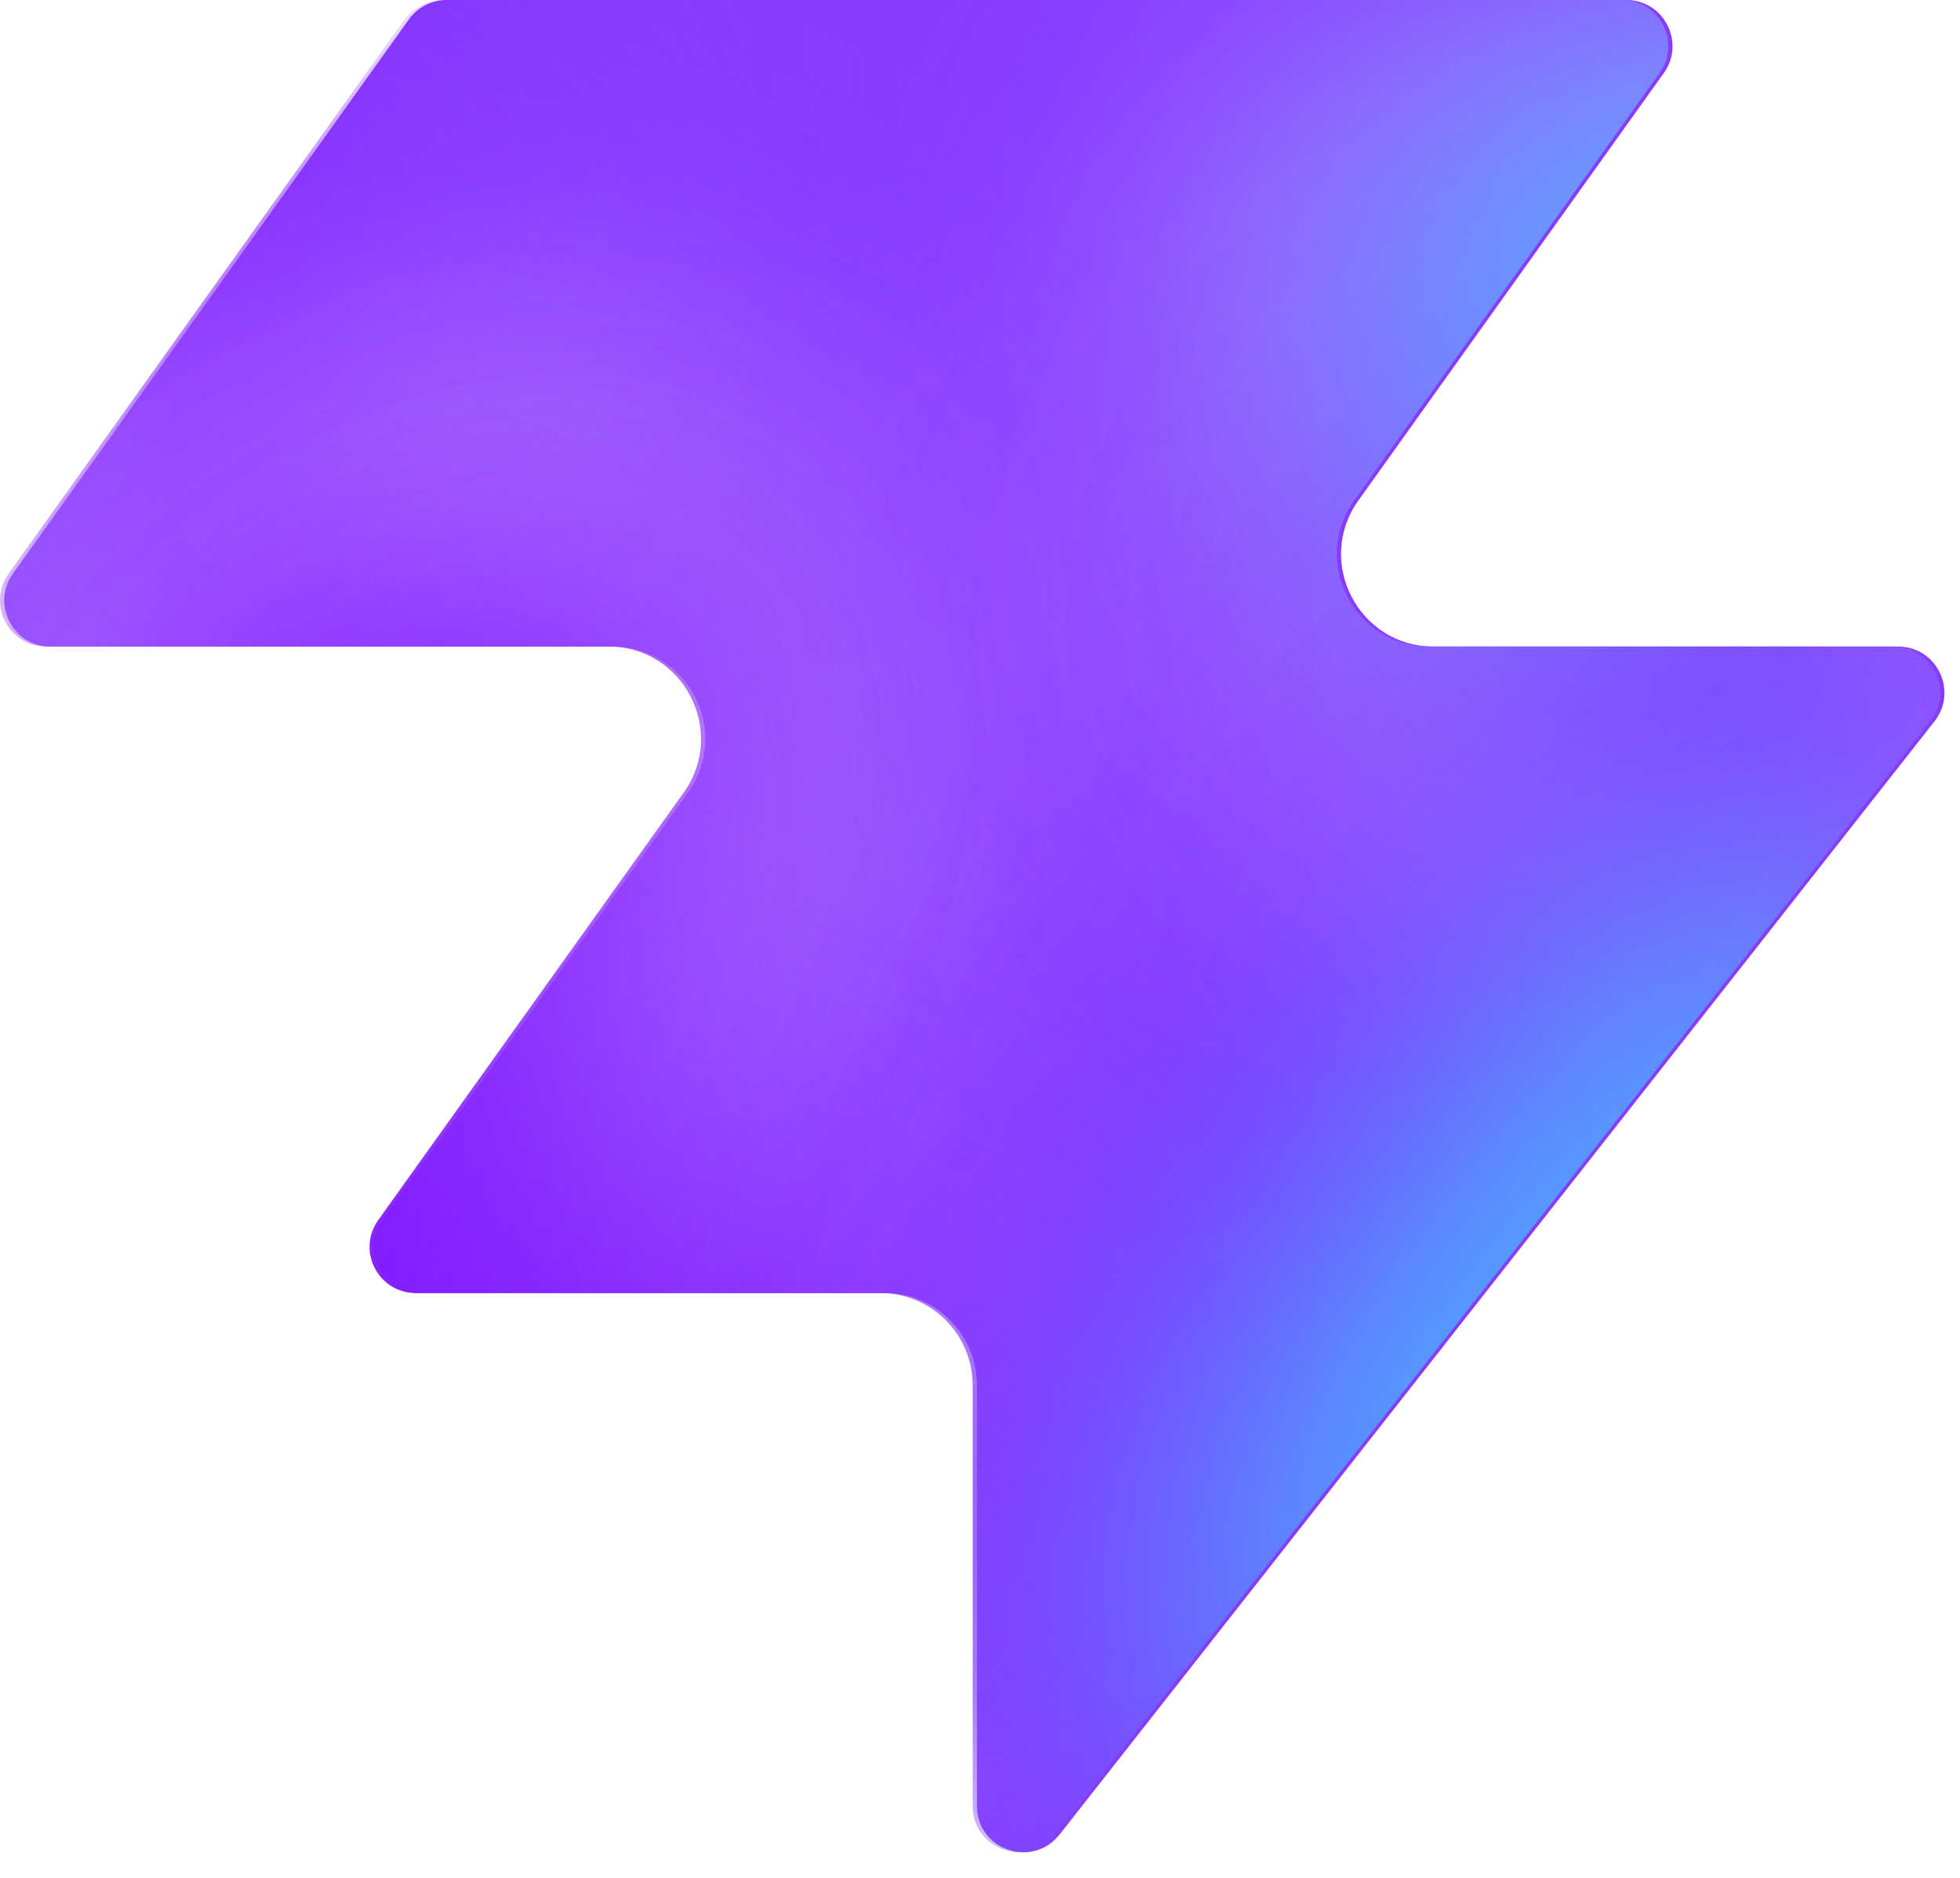
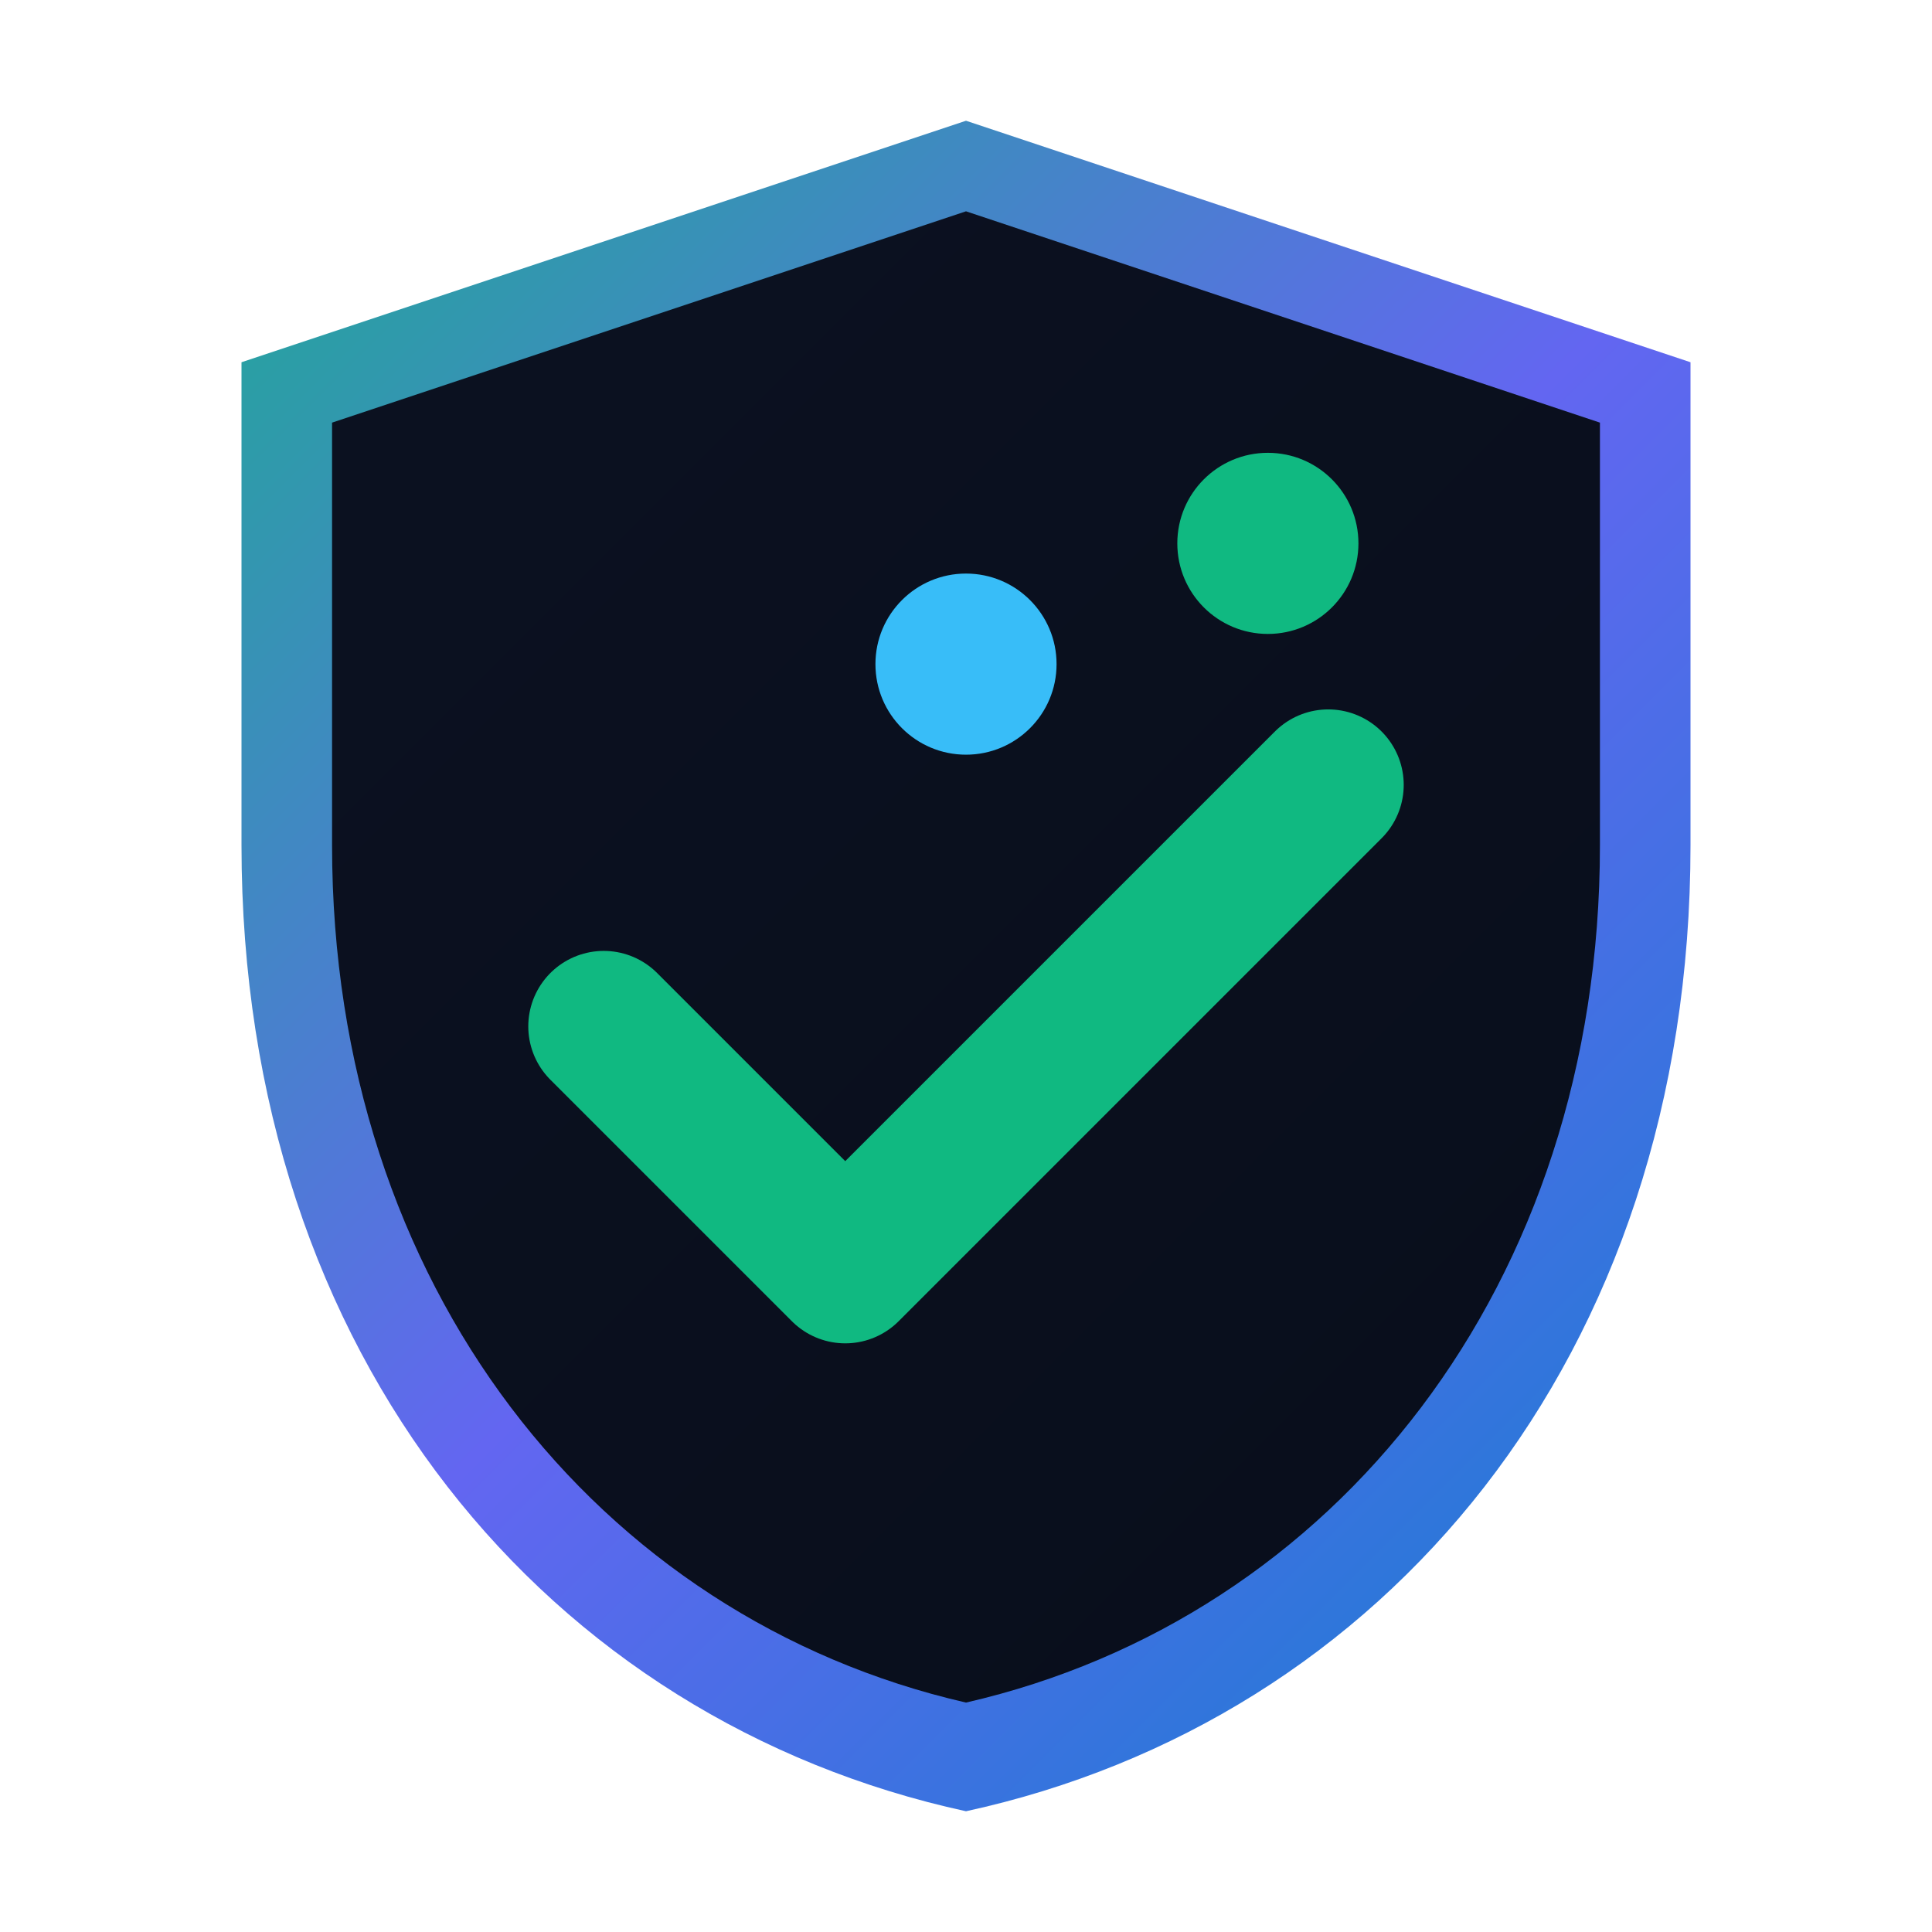
- <svg xmlns="http://www.w3.org/2000/svg" width="48" height="46" fill="none" viewBox="0 0 48 46">
-   <path fill="#863bff" d="M25.946 44.938c-.664.845-2.021.375-2.021-.698V33.937a2.26 2.26 0 0 0-2.262-2.262H10.287c-.92 0-1.456-1.04-.92-1.788l7.48-10.471c1.07-1.497 0-3.578-1.842-3.578H1.237c-.92 0-1.456-1.04-.92-1.788L10.013.474c.214-.297.556-.474.92-.474h28.894c.92 0 1.456 1.04.92 1.788l-7.48 10.471c-1.07 1.498 0 3.579 1.842 3.579h11.377c.943 0 1.473 1.088.89 1.83L25.947 44.94z" style="fill:#863bff;fill:color(display-p3 .525 .23 1);fill-opacity:1" />
-   <mask id="a" width="48" height="46" x="0" y="0" maskUnits="userSpaceOnUse" style="mask-type:alpha">
-     <path fill="#000" d="M25.842 44.938c-.664.844-2.021.375-2.021-.698V33.937a2.26 2.26 0 0 0-2.262-2.262H10.183c-.92 0-1.456-1.04-.92-1.788l7.48-10.471c1.07-1.498 0-3.579-1.842-3.579H1.133c-.92 0-1.456-1.04-.92-1.787L9.91.473c.214-.297.556-.474.92-.474h28.894c.92 0 1.456 1.04.92 1.788l-7.48 10.471c-1.07 1.498 0 3.578 1.842 3.578h11.377c.943 0 1.473 1.088.89 1.832L25.843 44.94z" style="fill:#000;fill-opacity:1" />
-   </mask>
-   <g mask="url(#a)">
-     <g filter="url(#b)">
-       <ellipse cx="5.508" cy="14.704" fill="#ede6ff" rx="5.508" ry="14.704" style="fill:#ede6ff;fill:color(display-p3 .927 .903 1);fill-opacity:1" transform="matrix(.00324 1 1 -.00324 -4.47 31.516)" />
-     </g>
-     <g filter="url(#c)">
-       <ellipse cx="10.399" cy="29.851" fill="#ede6ff" rx="10.399" ry="29.851" style="fill:#ede6ff;fill:color(display-p3 .927 .903 1);fill-opacity:1" transform="matrix(.00324 1 1 -.00324 -39.328 7.883)" />
-     </g>
-     <g filter="url(#d)">
-       <ellipse cx="5.508" cy="30.487" fill="#7e14ff" rx="5.508" ry="30.487" style="fill:#7e14ff;fill:color(display-p3 .492 .077 1);fill-opacity:1" transform="rotate(89.814 -25.913 -14.639)scale(1 -1)" />
-     </g>
-     <g filter="url(#e)">
-       <ellipse cx="5.508" cy="30.599" fill="#7e14ff" rx="5.508" ry="30.599" style="fill:#7e14ff;fill:color(display-p3 .492 .077 1);fill-opacity:1" transform="rotate(89.814 -32.644 -3.334)scale(1 -1)" />
-     </g>
-     <g filter="url(#f)">
-       <ellipse cx="5.508" cy="30.599" fill="#7e14ff" rx="5.508" ry="30.599" style="fill:#7e14ff;fill:color(display-p3 .492 .077 1);fill-opacity:1" transform="matrix(.00324 1 1 -.00324 -34.34 30.47)" />
-     </g>
-     <g filter="url(#g)">
-       <ellipse cx="14.072" cy="22.078" fill="#ede6ff" rx="14.072" ry="22.078" style="fill:#ede6ff;fill:color(display-p3 .927 .903 1);fill-opacity:1" transform="rotate(93.35 24.506 48.493)scale(-1 1)" />
-     </g>
-     <g filter="url(#h)">
-       <ellipse cx="3.47" cy="21.501" fill="#7e14ff" rx="3.47" ry="21.501" style="fill:#7e14ff;fill:color(display-p3 .492 .077 1);fill-opacity:1" transform="rotate(89.009 28.708 47.59)scale(-1 1)" />
-     </g>
-     <g filter="url(#i)">
-       <ellipse cx="3.47" cy="21.501" fill="#7e14ff" rx="3.47" ry="21.501" style="fill:#7e14ff;fill:color(display-p3 .492 .077 1);fill-opacity:1" transform="rotate(89.009 28.708 47.59)scale(-1 1)" />
-     </g>
-     <g filter="url(#j)">
-       <ellipse cx=".387" cy="8.972" fill="#7e14ff" rx="4.407" ry="29.108" style="fill:#7e14ff;fill:color(display-p3 .492 .077 1);fill-opacity:1" transform="rotate(39.51 .387 8.972)" />
-     </g>
-     <g filter="url(#k)">
-       <ellipse cx="47.523" cy="-6.092" fill="#7e14ff" rx="4.407" ry="29.108" style="fill:#7e14ff;fill:color(display-p3 .492 .077 1);fill-opacity:1" transform="rotate(37.892 47.523 -6.092)" />
-     </g>
-     <g filter="url(#l)">
-       <ellipse cx="41.412" cy="6.333" fill="#47bfff" rx="5.971" ry="9.665" style="fill:#47bfff;fill:color(display-p3 .28 .748 1);fill-opacity:1" transform="rotate(37.892 41.412 6.333)" />
-     </g>
-     <g filter="url(#m)">
-       <ellipse cx="-1.879" cy="38.332" fill="#7e14ff" rx="4.407" ry="29.108" style="fill:#7e14ff;fill:color(display-p3 .492 .077 1);fill-opacity:1" transform="rotate(37.892 -1.88 38.332)" />
-     </g>
-     <g filter="url(#n)">
-       <ellipse cx="-1.879" cy="38.332" fill="#7e14ff" rx="4.407" ry="29.108" style="fill:#7e14ff;fill:color(display-p3 .492 .077 1);fill-opacity:1" transform="rotate(37.892 -1.88 38.332)" />
-     </g>
-     <g filter="url(#o)">
-       <ellipse cx="35.651" cy="29.907" fill="#7e14ff" rx="4.407" ry="29.108" style="fill:#7e14ff;fill:color(display-p3 .492 .077 1);fill-opacity:1" transform="rotate(37.892 35.651 29.907)" />
-     </g>
-     <g filter="url(#p)">
-       <ellipse cx="38.418" cy="32.4" fill="#47bfff" rx="5.971" ry="15.297" style="fill:#47bfff;fill:color(display-p3 .28 .748 1);fill-opacity:1" transform="rotate(37.892 38.418 32.4)" />
-     </g>
-   </g>
+ <svg xmlns="http://www.w3.org/2000/svg" viewBox="0 0 32 32" fill="none">
  <defs>
-     <filter id="b" width="60.045" height="41.654" x="-19.77" y="16.149" color-interpolation-filters="sRGB" filterUnits="userSpaceOnUse">
-       <feFlood flood-opacity="0" result="BackgroundImageFix" />
-       <feBlend in="SourceGraphic" in2="BackgroundImageFix" result="shape" />
-       <feGaussianBlur result="effect1_foregroundBlur_2002_17158" stdDeviation="7.659" />
-     </filter>
-     <filter id="c" width="90.34" height="51.437" x="-54.613" y="-7.533" color-interpolation-filters="sRGB" filterUnits="userSpaceOnUse">
-       <feFlood flood-opacity="0" result="BackgroundImageFix" />
-       <feBlend in="SourceGraphic" in2="BackgroundImageFix" result="shape" />
-       <feGaussianBlur result="effect1_foregroundBlur_2002_17158" stdDeviation="7.659" />
-     </filter>
-     <filter id="d" width="79.355" height="29.4" x="-49.64" y="2.03" color-interpolation-filters="sRGB" filterUnits="userSpaceOnUse">
-       <feFlood flood-opacity="0" result="BackgroundImageFix" />
-       <feBlend in="SourceGraphic" in2="BackgroundImageFix" result="shape" />
-       <feGaussianBlur result="effect1_foregroundBlur_2002_17158" stdDeviation="4.596" />
-     </filter>
-     <filter id="e" width="79.579" height="29.4" x="-45.045" y="20.029" color-interpolation-filters="sRGB" filterUnits="userSpaceOnUse">
-       <feFlood flood-opacity="0" result="BackgroundImageFix" />
-       <feBlend in="SourceGraphic" in2="BackgroundImageFix" result="shape" />
-       <feGaussianBlur result="effect1_foregroundBlur_2002_17158" stdDeviation="4.596" />
-     </filter>
-     <filter id="f" width="79.579" height="29.4" x="-43.513" y="21.178" color-interpolation-filters="sRGB" filterUnits="userSpaceOnUse">
-       <feFlood flood-opacity="0" result="BackgroundImageFix" />
-       <feBlend in="SourceGraphic" in2="BackgroundImageFix" result="shape" />
-       <feGaussianBlur result="effect1_foregroundBlur_2002_17158" stdDeviation="4.596" />
-     </filter>
-     <filter id="g" width="74.749" height="58.852" x="15.756" y="-17.901" color-interpolation-filters="sRGB" filterUnits="userSpaceOnUse">
-       <feFlood flood-opacity="0" result="BackgroundImageFix" />
-       <feBlend in="SourceGraphic" in2="BackgroundImageFix" result="shape" />
-       <feGaussianBlur result="effect1_foregroundBlur_2002_17158" stdDeviation="7.659" />
-     </filter>
-     <filter id="h" width="61.377" height="25.362" x="23.548" y="2.284" color-interpolation-filters="sRGB" filterUnits="userSpaceOnUse">
-       <feFlood flood-opacity="0" result="BackgroundImageFix" />
-       <feBlend in="SourceGraphic" in2="BackgroundImageFix" result="shape" />
-       <feGaussianBlur result="effect1_foregroundBlur_2002_17158" stdDeviation="4.596" />
-     </filter>
-     <filter id="i" width="61.377" height="25.362" x="23.548" y="2.284" color-interpolation-filters="sRGB" filterUnits="userSpaceOnUse">
-       <feFlood flood-opacity="0" result="BackgroundImageFix" />
-       <feBlend in="SourceGraphic" in2="BackgroundImageFix" result="shape" />
-       <feGaussianBlur result="effect1_foregroundBlur_2002_17158" stdDeviation="4.596" />
-     </filter>
-     <filter id="j" width="56.045" height="63.649" x="-27.636" y="-22.853" color-interpolation-filters="sRGB" filterUnits="userSpaceOnUse">
-       <feFlood flood-opacity="0" result="BackgroundImageFix" />
-       <feBlend in="SourceGraphic" in2="BackgroundImageFix" result="shape" />
-       <feGaussianBlur result="effect1_foregroundBlur_2002_17158" stdDeviation="4.596" />
-     </filter>
-     <filter id="k" width="54.814" height="64.646" x="20.116" y="-38.415" color-interpolation-filters="sRGB" filterUnits="userSpaceOnUse">
-       <feFlood flood-opacity="0" result="BackgroundImageFix" />
-       <feBlend in="SourceGraphic" in2="BackgroundImageFix" result="shape" />
-       <feGaussianBlur result="effect1_foregroundBlur_2002_17158" stdDeviation="4.596" />
-     </filter>
-     <filter id="l" width="33.541" height="35.313" x="24.641" y="-11.323" color-interpolation-filters="sRGB" filterUnits="userSpaceOnUse">
-       <feFlood flood-opacity="0" result="BackgroundImageFix" />
-       <feBlend in="SourceGraphic" in2="BackgroundImageFix" result="shape" />
-       <feGaussianBlur result="effect1_foregroundBlur_2002_17158" stdDeviation="4.596" />
-     </filter>
-     <filter id="m" width="54.814" height="64.646" x="-29.286" y="6.009" color-interpolation-filters="sRGB" filterUnits="userSpaceOnUse">
-       <feFlood flood-opacity="0" result="BackgroundImageFix" />
-       <feBlend in="SourceGraphic" in2="BackgroundImageFix" result="shape" />
-       <feGaussianBlur result="effect1_foregroundBlur_2002_17158" stdDeviation="4.596" />
-     </filter>
-     <filter id="n" width="54.814" height="64.646" x="-29.286" y="6.009" color-interpolation-filters="sRGB" filterUnits="userSpaceOnUse">
-       <feFlood flood-opacity="0" result="BackgroundImageFix" />
-       <feBlend in="SourceGraphic" in2="BackgroundImageFix" result="shape" />
-       <feGaussianBlur result="effect1_foregroundBlur_2002_17158" stdDeviation="4.596" />
-     </filter>
-     <filter id="o" width="54.814" height="64.646" x="8.244" y="-2.416" color-interpolation-filters="sRGB" filterUnits="userSpaceOnUse">
-       <feFlood flood-opacity="0" result="BackgroundImageFix" />
-       <feBlend in="SourceGraphic" in2="BackgroundImageFix" result="shape" />
-       <feGaussianBlur result="effect1_foregroundBlur_2002_17158" stdDeviation="4.596" />
-     </filter>
-     <filter id="p" width="39.409" height="43.623" x="18.713" y="10.588" color-interpolation-filters="sRGB" filterUnits="userSpaceOnUse">
-       <feFlood flood-opacity="0" result="BackgroundImageFix" />
-       <feBlend in="SourceGraphic" in2="BackgroundImageFix" result="shape" />
-       <feGaussianBlur result="effect1_foregroundBlur_2002_17158" stdDeviation="4.596" />
-     </filter>
+     <linearGradient id="shieldGrad" x1="0" y1="0" x2="32" y2="32" gradientUnits="userSpaceOnUse">
+       <stop offset="0%" stop-color="#10b981" />
+       <stop offset="50%" stop-color="#6366f1" />
+       <stop offset="100%" stop-color="#0284c7" />
+     </linearGradient>
+     <linearGradient id="bgGrad" x1="0" y1="0" x2="32" y2="32" gradientUnits="userSpaceOnUse">
+       <stop offset="0%" stop-color="#0c1222" />
+       <stop offset="100%" stop-color="#080d1a" />
+     </linearGradient>
  </defs>
+   <path d="M16 2L4 6v8c0 8.5 5.1 14.5 12 16 6.9-1.5 12-7.5 12-16V6L16 2z" fill="url(#shieldGrad)" />
+   <path d="M16 3.5L5.5 7v7c0 7.3 4.4 12.8 10.5 14.2 6.1-1.4 10.5-6.9 10.5-14.2V7L16 3.5z" fill="url(#bgGrad)" />
+   <path d="M10 17l4 4 8-8" stroke="#10b981" stroke-width="2.5" stroke-linecap="round" stroke-linejoin="round" />
+   <circle cx="16" cy="11" r="1.5" fill="#38bdf8" />
+   <circle cx="21" cy="9" r="1.5" fill="#10b981" />
</svg>
